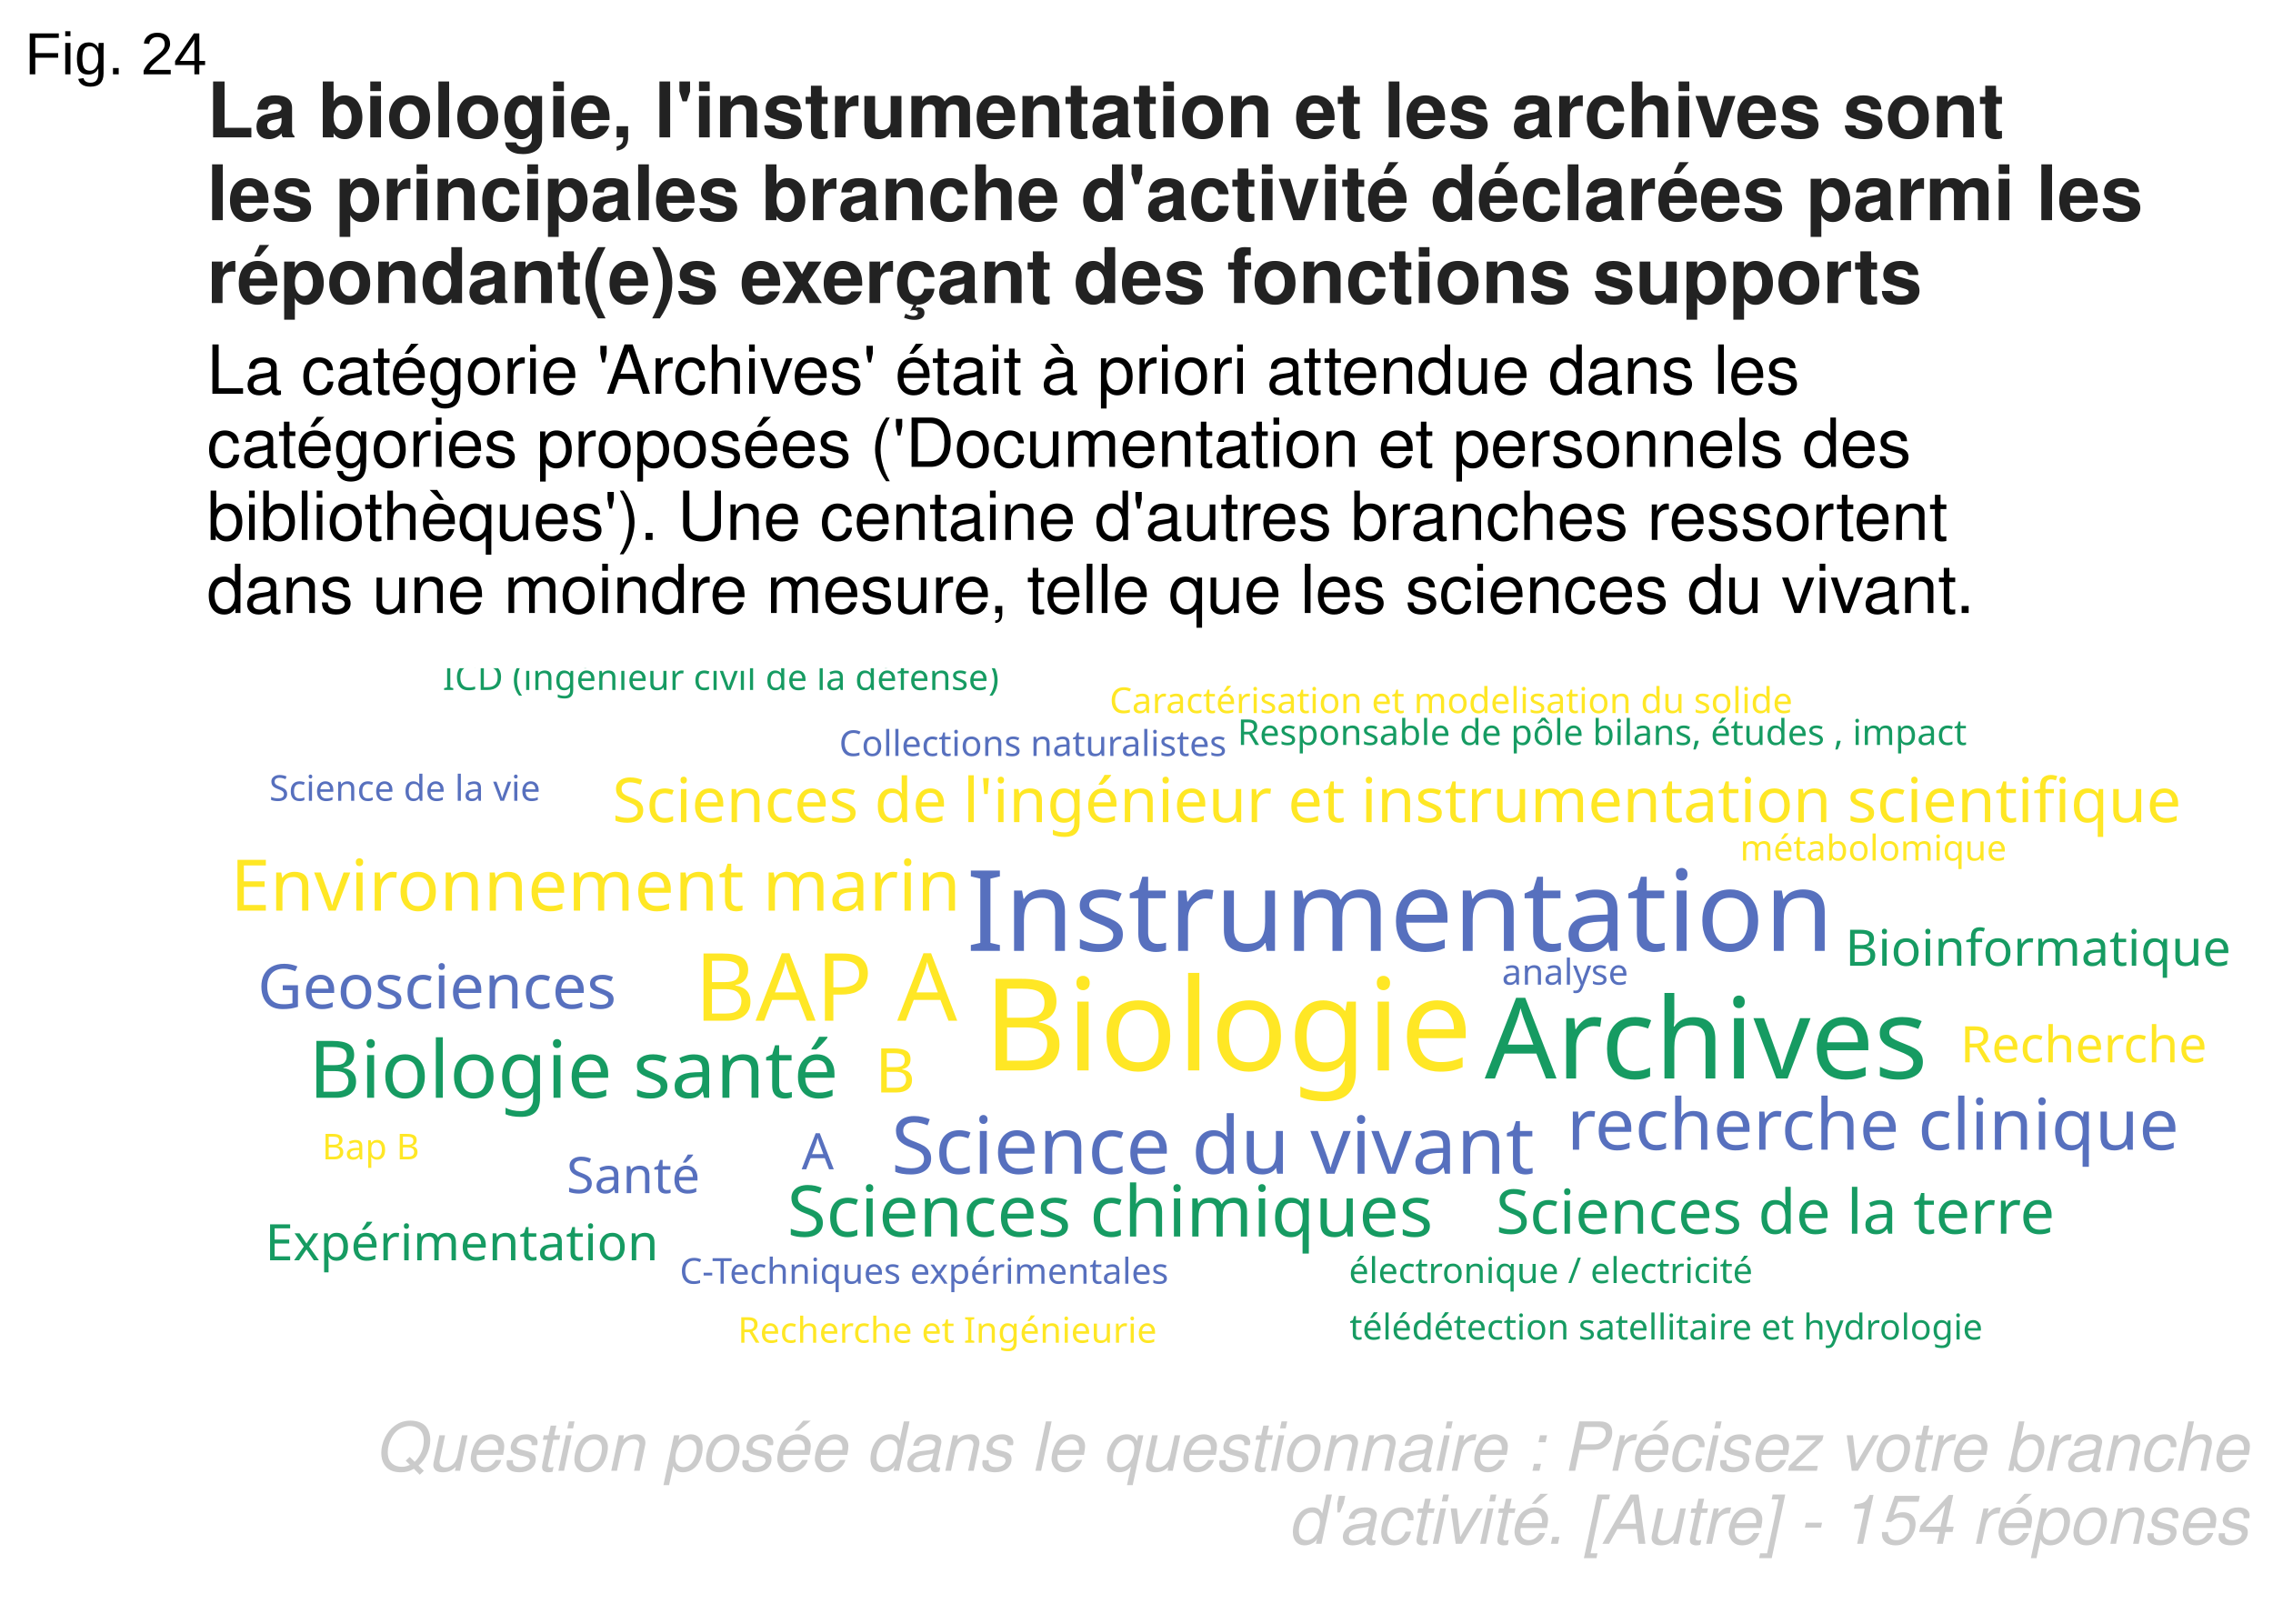
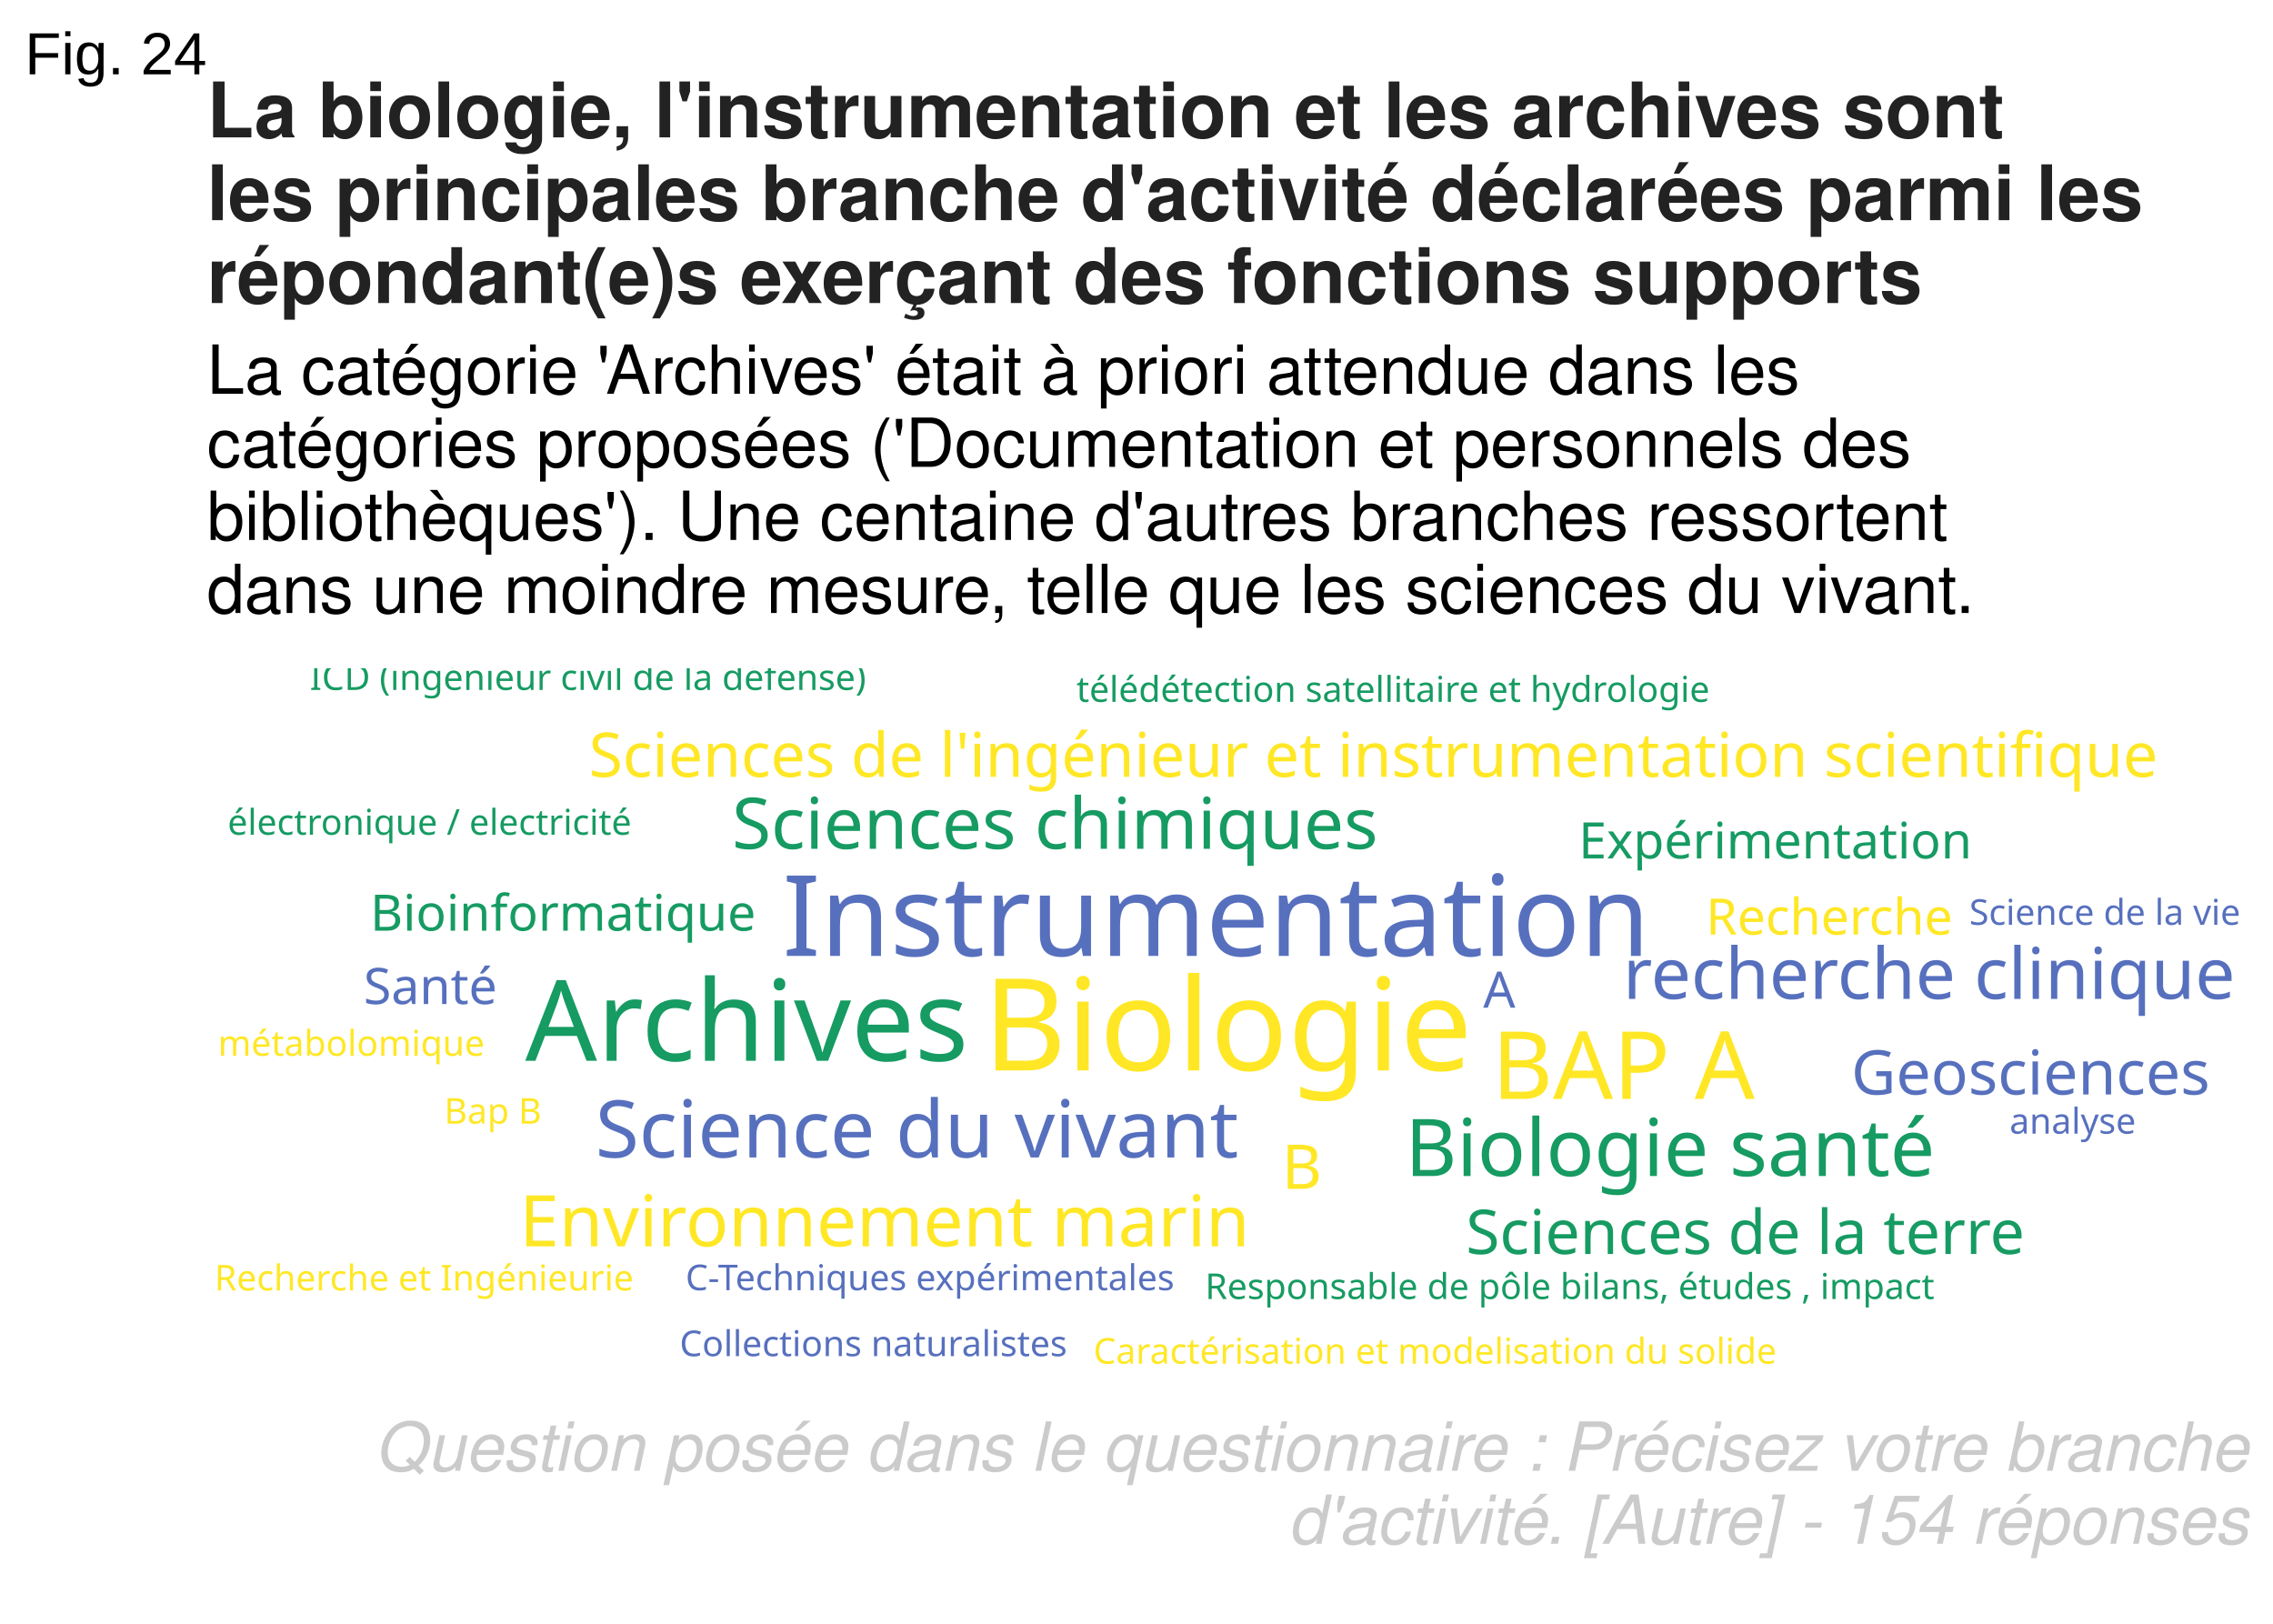
<svg xmlns="http://www.w3.org/2000/svg" class="svglite" width="504.00pt" height="360.00pt" viewBox="0 0 504.00 360.00">
  <defs>
    <style type="text/css">
    .svglite line, .svglite polyline, .svglite polygon, .svglite path, .svglite rect, .svglite circle {
      fill: none;
      stroke: #000000;
      stroke-linecap: round;
      stroke-linejoin: round;
      stroke-miterlimit: 10.00;
    }
    .svglite text {
      white-space: pre;
    }
  </style>
  </defs>
  <rect width="100%" height="100%" style="stroke: none; fill: none;" />
  <defs>
    <clipPath id="cpMC4wMHw1MDQuMDB8MC4wMHwzNjAuMDA=">
      <rect x="0.00" y="0.00" width="504.00" height="360.00" />
    </clipPath>
  </defs>
  <g clip-path="url(#cpMC4wMHw1MDQuMDB8MC4wMHwzNjAuMDA=)">
</g>
  <defs>
    <clipPath id="cpNDUuODl8NDk4LjUyfDE0OC4xNXwzMDYuMTc=">
      <rect x="45.89" y="148.15" width="452.63" height="158.02" />
    </clipPath>
  </defs>
  <g clip-path="url(#cpNDUuODl8NDk4LjUyfDE0OC4xNXwzMDYuMTc=)">
    <text x="272.21" y="237.32" text-anchor="middle" style="font-size: 28.45px;fill: #FFE725; font-family: &quot;Noto Sans&quot;;" textLength="108.44px" lengthAdjust="spacingAndGlyphs">Biologie</text>
-     <text x="310.44" y="210.82" text-anchor="middle" style="font-size: 24.95px;fill: #5770BE; font-family: &quot;Noto Sans&quot;;" textLength="192.36px" lengthAdjust="spacingAndGlyphs">Instrumentation</text>
-     <text x="378.35" y="239.11" text-anchor="middle" style="font-size: 24.95px;fill: #169B62; font-family: &quot;Noto Sans&quot;;" textLength="98.80px" lengthAdjust="spacingAndGlyphs">Archives</text>
-     <text x="183.12" y="226.31" text-anchor="middle" style="font-size: 20.88px;fill: #FFE725; font-family: &quot;Noto Sans&quot;;" textLength="58.31px" lengthAdjust="spacingAndGlyphs">BAP A</text>
-     <text x="268.91" y="260.22" text-anchor="middle" style="font-size: 17.65px;fill: #5770BE; font-family: &quot;Noto Sans&quot;;" textLength="142.54px" lengthAdjust="spacingAndGlyphs">Science du vivant</text>
-     <text x="127.18" y="243.39" text-anchor="middle" style="font-size: 17.65px;fill: #169B62; font-family: &quot;Noto Sans&quot;;" textLength="117.42px" lengthAdjust="spacingAndGlyphs">Biologie santé</text>
-     <text x="132.08" y="201.90" text-anchor="middle" style="font-size: 15.78px;fill: #FFE725; font-family: &quot;Noto Sans&quot;;" textLength="162.26px" lengthAdjust="spacingAndGlyphs">Environnement marin</text>
-     <text x="415.29" y="254.91" text-anchor="middle" style="font-size: 15.78px;fill: #5770BE; font-family: &quot;Noto Sans&quot;;" textLength="136.41px" lengthAdjust="spacingAndGlyphs">recherche clinique</text>
-     <text x="246.15" y="274.15" text-anchor="middle" style="font-size: 15.78px;fill: #169B62; font-family: &quot;Noto Sans&quot;;" textLength="143.26px" lengthAdjust="spacingAndGlyphs">Sciences chimiques</text>
-     <text x="309.71" y="182.27" text-anchor="middle" style="font-size: 13.67px;fill: #FFE725; font-family: &quot;Noto Sans&quot;;" textLength="347.52px" lengthAdjust="spacingAndGlyphs">Sciences de l'ingénieur et instrumentation scientifique</text>
-     <text x="96.90" y="223.59" text-anchor="middle" style="font-size: 13.67px;fill: #5770BE; font-family: &quot;Noto Sans&quot;;" textLength="79.47px" lengthAdjust="spacingAndGlyphs">Geosciences</text>
-     <text x="393.64" y="273.52" text-anchor="middle" style="font-size: 13.67px;fill: #169B62; font-family: &quot;Noto Sans&quot;;" textLength="124.06px" lengthAdjust="spacingAndGlyphs">Sciences de la terre</text>
-     <text x="198.51" y="242.21" text-anchor="middle" style="font-size: 13.67px;fill: #FFE725; font-family: &quot;Noto Sans&quot;;" textLength="8.88px" lengthAdjust="spacingAndGlyphs">B</text>
-     <text x="181.32" y="259.25" text-anchor="middle" style="font-size: 11.16px;fill: #5770BE; font-family: &quot;Noto Sans&quot;;" textLength="7.13px" lengthAdjust="spacingAndGlyphs">A</text>
-     <text x="451.91" y="214.11" text-anchor="middle" style="font-size: 11.16px;fill: #169B62; font-family: &quot;Noto Sans&quot;;" textLength="85.49px" lengthAdjust="spacingAndGlyphs">Bioinformatique</text>
-     <text x="462.02" y="235.53" text-anchor="middle" style="font-size: 11.16px;fill: #FFE725; font-family: &quot;Noto Sans&quot;;" textLength="54.94px" lengthAdjust="spacingAndGlyphs">Recherche</text>
-     <text x="140.43" y="264.53" text-anchor="middle" style="font-size: 11.16px;fill: #5770BE; font-family: &quot;Noto Sans&quot;;" textLength="29.60px" lengthAdjust="spacingAndGlyphs">Santé</text>
-     <text x="102.42" y="279.42" text-anchor="middle" style="font-size: 11.16px;fill: #169B62; font-family: &quot;Noto Sans&quot;;" textLength="87.21px" lengthAdjust="spacingAndGlyphs">Expérimentation</text>
-     <text x="415.38" y="190.79" text-anchor="middle" style="font-size: 7.89px;fill: #FFE725; font-family: &quot;Noto Sans&quot;;" textLength="59.14px" lengthAdjust="spacingAndGlyphs">métabolomique</text>
-     <text x="204.91" y="284.60" text-anchor="middle" style="font-size: 7.89px;fill: #5770BE; font-family: &quot;Noto Sans&quot;;" textLength="109.43px" lengthAdjust="spacingAndGlyphs">C-Techniques expérimentales</text>
-     <text x="343.87" y="284.46" text-anchor="middle" style="font-size: 7.89px;fill: #169B62; font-family: &quot;Noto Sans&quot;;" textLength="89.74px" lengthAdjust="spacingAndGlyphs">électronique / electricité</text>
-     <text x="82.21" y="257.04" text-anchor="middle" style="font-size: 7.89px;fill: #FFE725; font-family: &quot;Noto Sans&quot;;" textLength="21.59px" lengthAdjust="spacingAndGlyphs">Bap B</text>
-     <text x="347.03" y="218.30" text-anchor="middle" style="font-size: 7.89px;fill: #5770BE; font-family: &quot;Noto Sans&quot;;" textLength="28.02px" lengthAdjust="spacingAndGlyphs">analyse</text>
-     <text x="355.25" y="165.16" text-anchor="middle" style="font-size: 7.89px;fill: #169B62; font-family: &quot;Noto Sans&quot;;" textLength="161.76px" lengthAdjust="spacingAndGlyphs">Responsable de pôle bilans, études , impact</text>
-     <text x="210.06" y="297.69" text-anchor="middle" style="font-size: 7.89px;fill: #FFE725; font-family: &quot;Noto Sans&quot;;" textLength="93.09px" lengthAdjust="spacingAndGlyphs">Recherche et Ingénieurie</text>
-     <text x="229.02" y="167.60" text-anchor="middle" style="font-size: 7.89px;fill: #5770BE; font-family: &quot;Noto Sans&quot;;" textLength="86.10px" lengthAdjust="spacingAndGlyphs">Collections naturalistes</text>
-     <text x="369.44" y="296.99" text-anchor="middle" style="font-size: 7.89px;fill: #169B62; font-family: &quot;Noto Sans&quot;;" textLength="140.76px" lengthAdjust="spacingAndGlyphs">télédétection satellitaire et hydrologie</text>
-     <text x="321.76" y="158.09" text-anchor="middle" style="font-size: 7.89px;fill: #FFE725; font-family: &quot;Noto Sans&quot;;" textLength="151.68px" lengthAdjust="spacingAndGlyphs">Caractérisation et modelisation du solide</text>
-     <text x="89.77" y="177.54" text-anchor="middle" style="font-size: 7.89px;fill: #5770BE; font-family: &quot;Noto Sans&quot;;" textLength="60.14px" lengthAdjust="spacingAndGlyphs">Science de la vie</text>
-     <text x="159.84" y="152.97" text-anchor="middle" style="font-size: 7.89px;fill: #169B62; font-family: &quot;Noto Sans&quot;;" textLength="123.39px" lengthAdjust="spacingAndGlyphs">ICD (ingénieur civil de la défense)</text>
+     <text x="269.65" y="211.94" text-anchor="middle" style="font-size: 24.95px;fill: #5770BE; font-family: &quot;Noto Sans&quot;;" textLength="192.36px" lengthAdjust="spacingAndGlyphs">Instrumentation</text>
+     <text x="165.60" y="235.19" text-anchor="middle" style="font-size: 24.95px;fill: #169B62; font-family: &quot;Noto Sans&quot;;" textLength="98.80px" lengthAdjust="spacingAndGlyphs">Archives</text>
+     <text x="359.94" y="243.64" text-anchor="middle" style="font-size: 20.88px;fill: #FFE725; font-family: &quot;Noto Sans&quot;;" textLength="58.31px" lengthAdjust="spacingAndGlyphs">BAP A</text>
+     <text x="203.31" y="256.62" text-anchor="middle" style="font-size: 17.65px;fill: #5770BE; font-family: &quot;Noto Sans&quot;;" textLength="142.54px" lengthAdjust="spacingAndGlyphs">Science du vivant</text>
+     <text x="370.30" y="260.74" text-anchor="middle" style="font-size: 17.65px;fill: #169B62; font-family: &quot;Noto Sans&quot;;" textLength="117.42px" lengthAdjust="spacingAndGlyphs">Biologie santé</text>
+     <text x="196.14" y="276.32" text-anchor="middle" style="font-size: 15.78px;fill: #FFE725; font-family: &quot;Noto Sans&quot;;" textLength="162.26px" lengthAdjust="spacingAndGlyphs">Environnement marin</text>
+     <text x="427.74" y="221.46" text-anchor="middle" style="font-size: 15.78px;fill: #5770BE; font-family: &quot;Noto Sans&quot;;" textLength="136.41px" lengthAdjust="spacingAndGlyphs">recherche clinique</text>
+     <text x="233.92" y="188.19" text-anchor="middle" style="font-size: 15.78px;fill: #169B62; font-family: &quot;Noto Sans&quot;;" textLength="143.26px" lengthAdjust="spacingAndGlyphs">Sciences chimiques</text>
+     <text x="304.51" y="172.24" text-anchor="middle" style="font-size: 13.67px;fill: #FFE725; font-family: &quot;Noto Sans&quot;;" textLength="347.52px" lengthAdjust="spacingAndGlyphs">Sciences de l'ingénieur et instrumentation scientifique</text>
+     <text x="450.25" y="242.66" text-anchor="middle" style="font-size: 13.67px;fill: #5770BE; font-family: &quot;Noto Sans&quot;;" textLength="79.47px" lengthAdjust="spacingAndGlyphs">Geosciences</text>
+     <text x="386.98" y="278.02" text-anchor="middle" style="font-size: 13.67px;fill: #169B62; font-family: &quot;Noto Sans&quot;;" textLength="124.06px" lengthAdjust="spacingAndGlyphs">Sciences de la terre</text>
+     <text x="288.66" y="263.57" text-anchor="middle" style="font-size: 13.67px;fill: #FFE725; font-family: &quot;Noto Sans&quot;;" textLength="8.88px" lengthAdjust="spacingAndGlyphs">B</text>
+     <text x="332.44" y="223.42" text-anchor="middle" style="font-size: 11.16px;fill: #5770BE; font-family: &quot;Noto Sans&quot;;" textLength="7.13px" lengthAdjust="spacingAndGlyphs">A</text>
+     <text x="124.84" y="206.34" text-anchor="middle" style="font-size: 11.16px;fill: #169B62; font-family: &quot;Noto Sans&quot;;" textLength="85.49px" lengthAdjust="spacingAndGlyphs">Bioinformatique</text>
+     <text x="405.62" y="207.21" text-anchor="middle" style="font-size: 11.16px;fill: #FFE725; font-family: &quot;Noto Sans&quot;;" textLength="54.94px" lengthAdjust="spacingAndGlyphs">Recherche</text>
+     <text x="95.43" y="222.61" text-anchor="middle" style="font-size: 11.16px;fill: #5770BE; font-family: &quot;Noto Sans&quot;;" textLength="29.60px" lengthAdjust="spacingAndGlyphs">Santé</text>
+     <text x="393.65" y="190.33" text-anchor="middle" style="font-size: 11.16px;fill: #169B62; font-family: &quot;Noto Sans&quot;;" textLength="87.21px" lengthAdjust="spacingAndGlyphs">Expérimentation</text>
+     <text x="77.89" y="234.08" text-anchor="middle" style="font-size: 7.89px;fill: #FFE725; font-family: &quot;Noto Sans&quot;;" textLength="59.14px" lengthAdjust="spacingAndGlyphs">métabolomique</text>
+     <text x="206.20" y="286.05" text-anchor="middle" style="font-size: 7.89px;fill: #5770BE; font-family: &quot;Noto Sans&quot;;" textLength="109.43px" lengthAdjust="spacingAndGlyphs">C-Techniques expérimentales</text>
+     <text x="95.25" y="185.07" text-anchor="middle" style="font-size: 7.89px;fill: #169B62; font-family: &quot;Noto Sans&quot;;" textLength="89.74px" lengthAdjust="spacingAndGlyphs">électronique / electricité</text>
+     <text x="109.28" y="249.13" text-anchor="middle" style="font-size: 7.89px;fill: #FFE725; font-family: &quot;Noto Sans&quot;;" textLength="21.59px" lengthAdjust="spacingAndGlyphs">Bap B</text>
+     <text x="459.59" y="251.34" text-anchor="middle" style="font-size: 7.89px;fill: #5770BE; font-family: &quot;Noto Sans&quot;;" textLength="28.02px" lengthAdjust="spacingAndGlyphs">analyse</text>
+     <text x="348.07" y="288.00" text-anchor="middle" style="font-size: 7.89px;fill: #169B62; font-family: &quot;Noto Sans&quot;;" textLength="161.76px" lengthAdjust="spacingAndGlyphs">Responsable de pôle bilans, études , impact</text>
+     <text x="94.03" y="286.10" text-anchor="middle" style="font-size: 7.89px;fill: #FFE725; font-family: &quot;Noto Sans&quot;;" textLength="93.09px" lengthAdjust="spacingAndGlyphs">Recherche et Ingénieurie</text>
+     <text x="193.66" y="300.67" text-anchor="middle" style="font-size: 7.89px;fill: #5770BE; font-family: &quot;Noto Sans&quot;;" textLength="86.10px" lengthAdjust="spacingAndGlyphs">Collections naturalistes</text>
+     <text x="308.89" y="155.61" text-anchor="middle" style="font-size: 7.89px;fill: #169B62; font-family: &quot;Noto Sans&quot;;" textLength="140.76px" lengthAdjust="spacingAndGlyphs">télédétection satellitaire et hydrologie</text>
+     <text x="318.19" y="302.34" text-anchor="middle" style="font-size: 7.89px;fill: #FFE725; font-family: &quot;Noto Sans&quot;;" textLength="151.68px" lengthAdjust="spacingAndGlyphs">Caractérisation et modelisation du solide</text>
+     <text x="466.72" y="205.04" text-anchor="middle" style="font-size: 7.89px;fill: #5770BE; font-family: &quot;Noto Sans&quot;;" textLength="60.14px" lengthAdjust="spacingAndGlyphs">Science de la vie</text>
+     <text x="130.36" y="152.97" text-anchor="middle" style="font-size: 7.89px;fill: #169B62; font-family: &quot;Noto Sans&quot;;" textLength="123.39px" lengthAdjust="spacingAndGlyphs">ICD (ingénieur civil de la défense)</text>
  </g>
  <g clip-path="url(#cpMC4wMHw1MDQuMDB8MC4wMHwzNjAuMDA=)">
    <text x="45.89" y="87.31" style="font-size: 15.00px; font-family: &quot;Nimbus Sans&quot;;" textLength="355.04px" lengthAdjust="spacingAndGlyphs">La catégorie 'Archives' était à priori attendue dans les</text>
    <text x="45.89" y="103.51" style="font-size: 15.00px; font-family: &quot;Nimbus Sans&quot;;" textLength="378.83px" lengthAdjust="spacingAndGlyphs">catégories proposées ('Documentation et personnels des</text>
    <text x="45.89" y="119.71" style="font-size: 15.00px; font-family: &quot;Nimbus Sans&quot;;" textLength="386.70px" lengthAdjust="spacingAndGlyphs">bibliothèques'). Une centaine d'autres branches ressortent</text>
    <text x="45.89" y="135.91" style="font-size: 15.00px; font-family: &quot;Nimbus Sans&quot;;" textLength="393.47px" lengthAdjust="spacingAndGlyphs">dans une moindre mesure, telle que les sciences du vivant.</text>
    <text x="45.89" y="30.46" style="font-size: 17.00px; font-weight: bold;fill: #222222; font-family: &quot;Nimbus Sans&quot;;" textLength="398.94px" lengthAdjust="spacingAndGlyphs">La biologie, l'instrumentation et les archives sont</text>
    <text x="45.89" y="48.82" style="font-size: 17.00px; font-weight: bold;fill: #222222; font-family: &quot;Nimbus Sans&quot;;" textLength="429.25px" lengthAdjust="spacingAndGlyphs">les principales branche d'activité déclarées parmi les</text>
    <text x="45.89" y="67.18" style="font-size: 17.00px; font-weight: bold;fill: #222222; font-family: &quot;Nimbus Sans&quot;;" textLength="380.71px" lengthAdjust="spacingAndGlyphs">répondant(e)s exerçant des fonctions supports</text>
    <text x="498.52" y="326.08" text-anchor="end" style="font-size: 15.00px; font-style: italic;fill: #CBCBCB; font-family: &quot;Nimbus Sans&quot;;" textLength="417.67px" lengthAdjust="spacingAndGlyphs">Question posée dans le questionnaire : Précisez votre branche</text>
    <text x="498.52" y="342.28" text-anchor="end" style="font-size: 15.00px; font-style: italic;fill: #CBCBCB; font-family: &quot;Nimbus Sans&quot;;" textLength="214.62px" lengthAdjust="spacingAndGlyphs">d'activité. [Autre] - 154 réponses</text>
    <text x="25.69" y="16.48" text-anchor="middle" style="font-size: 13.20px; font-family: &quot;Arial&quot;;" textLength="40.41px" lengthAdjust="spacingAndGlyphs">Fig. 24</text>
  </g>
</svg>
